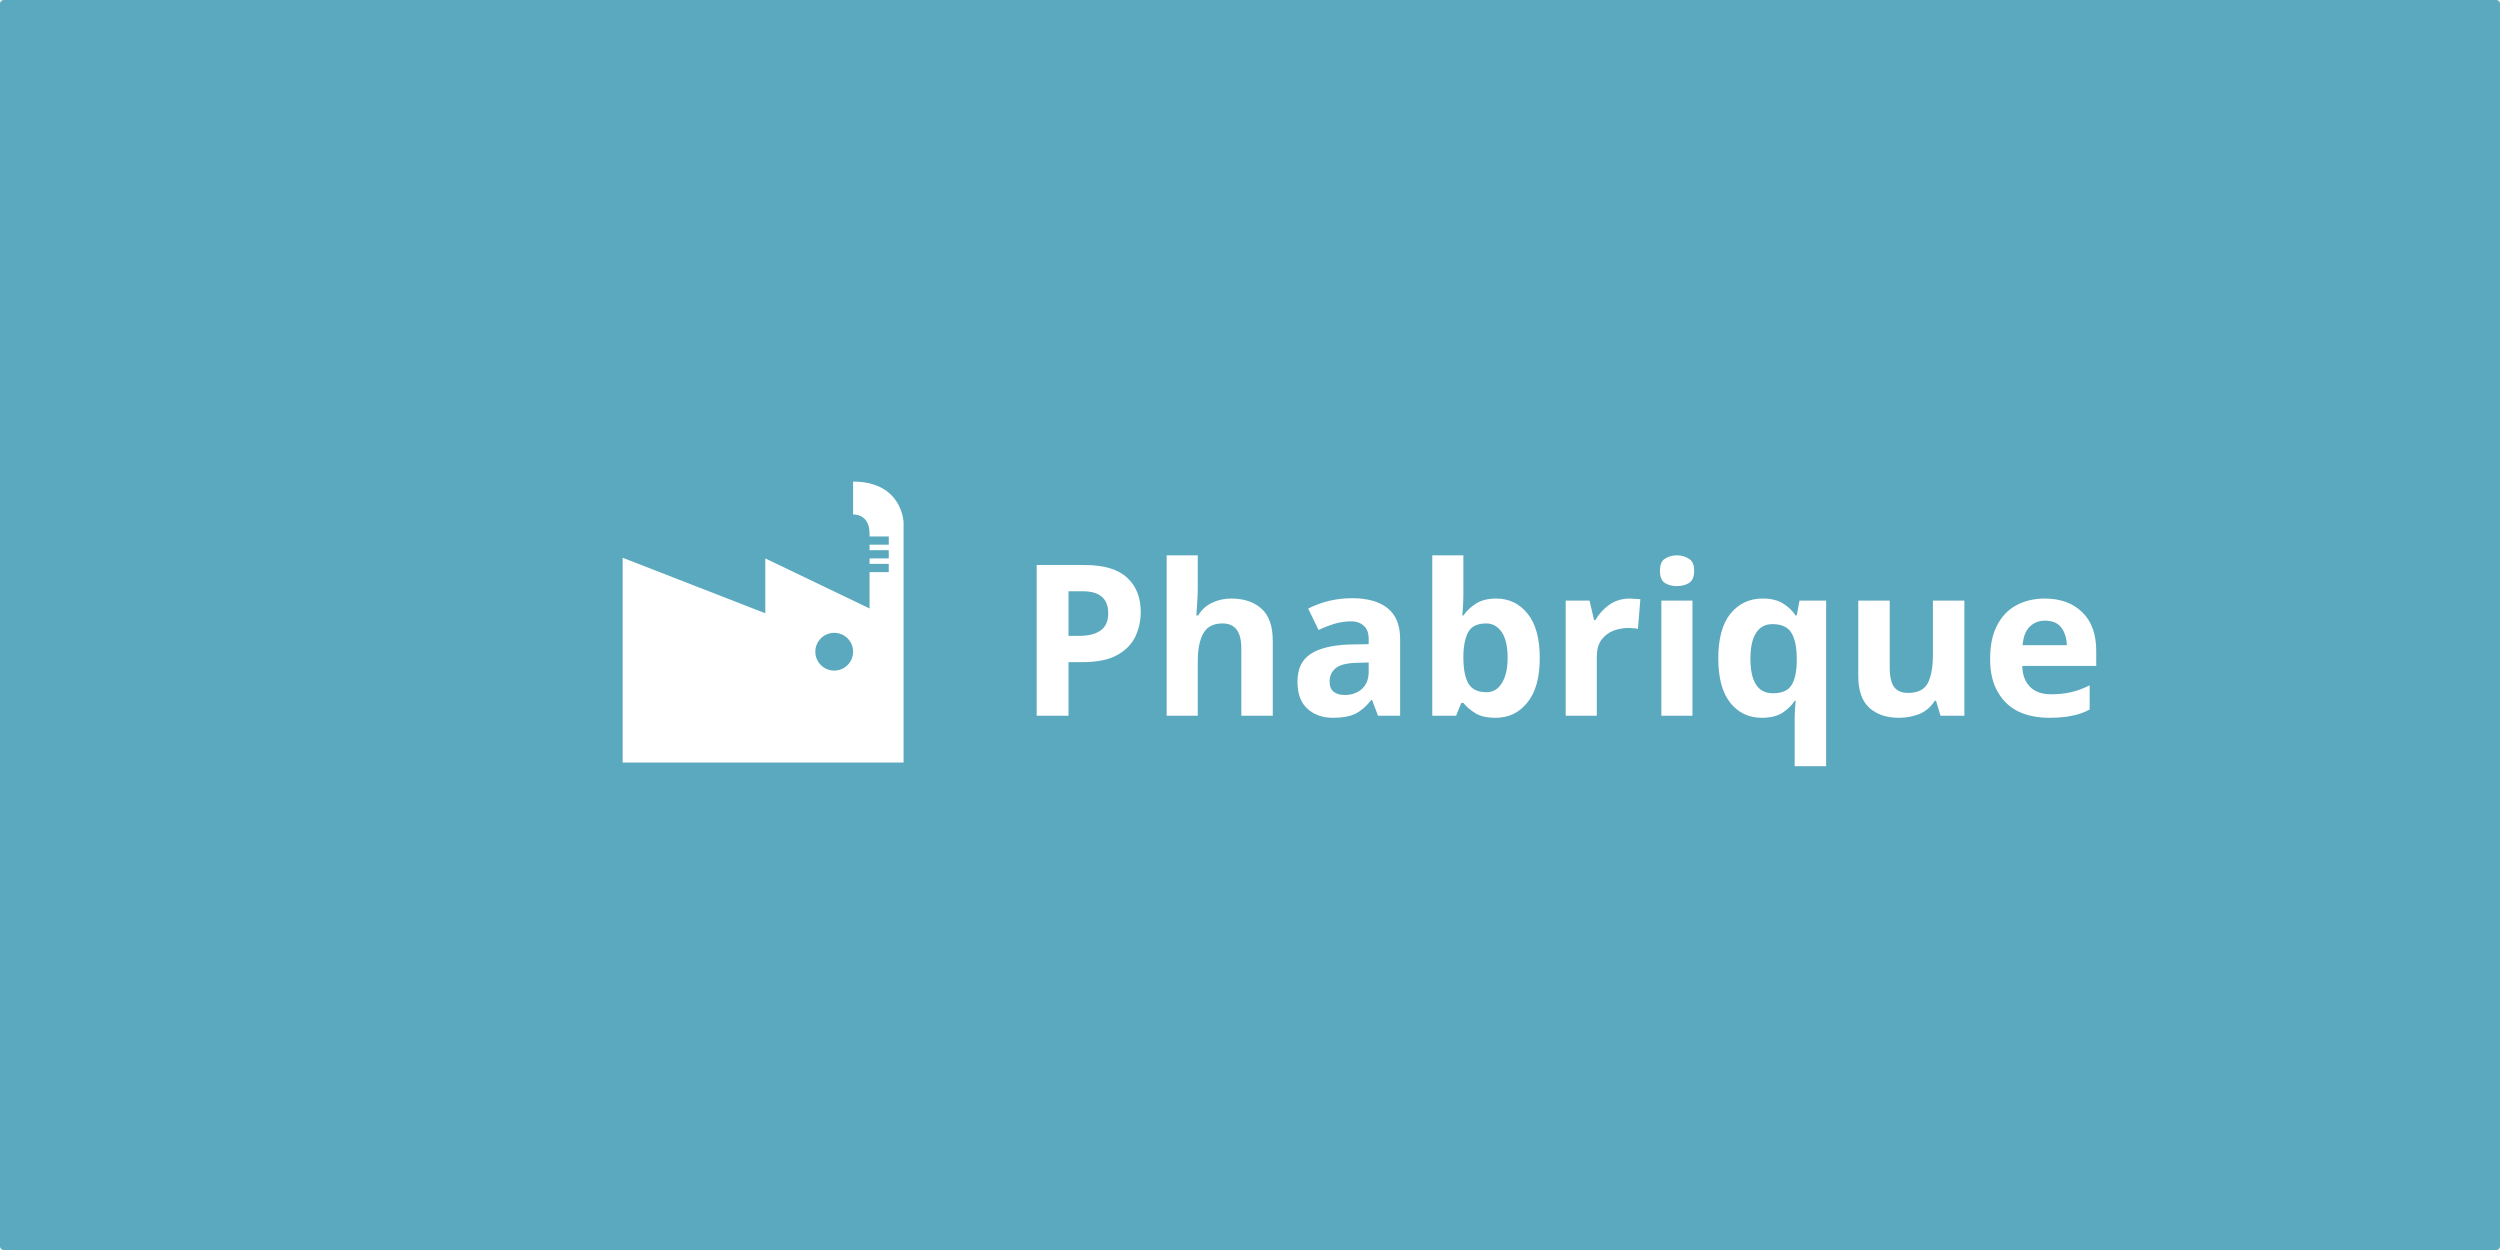
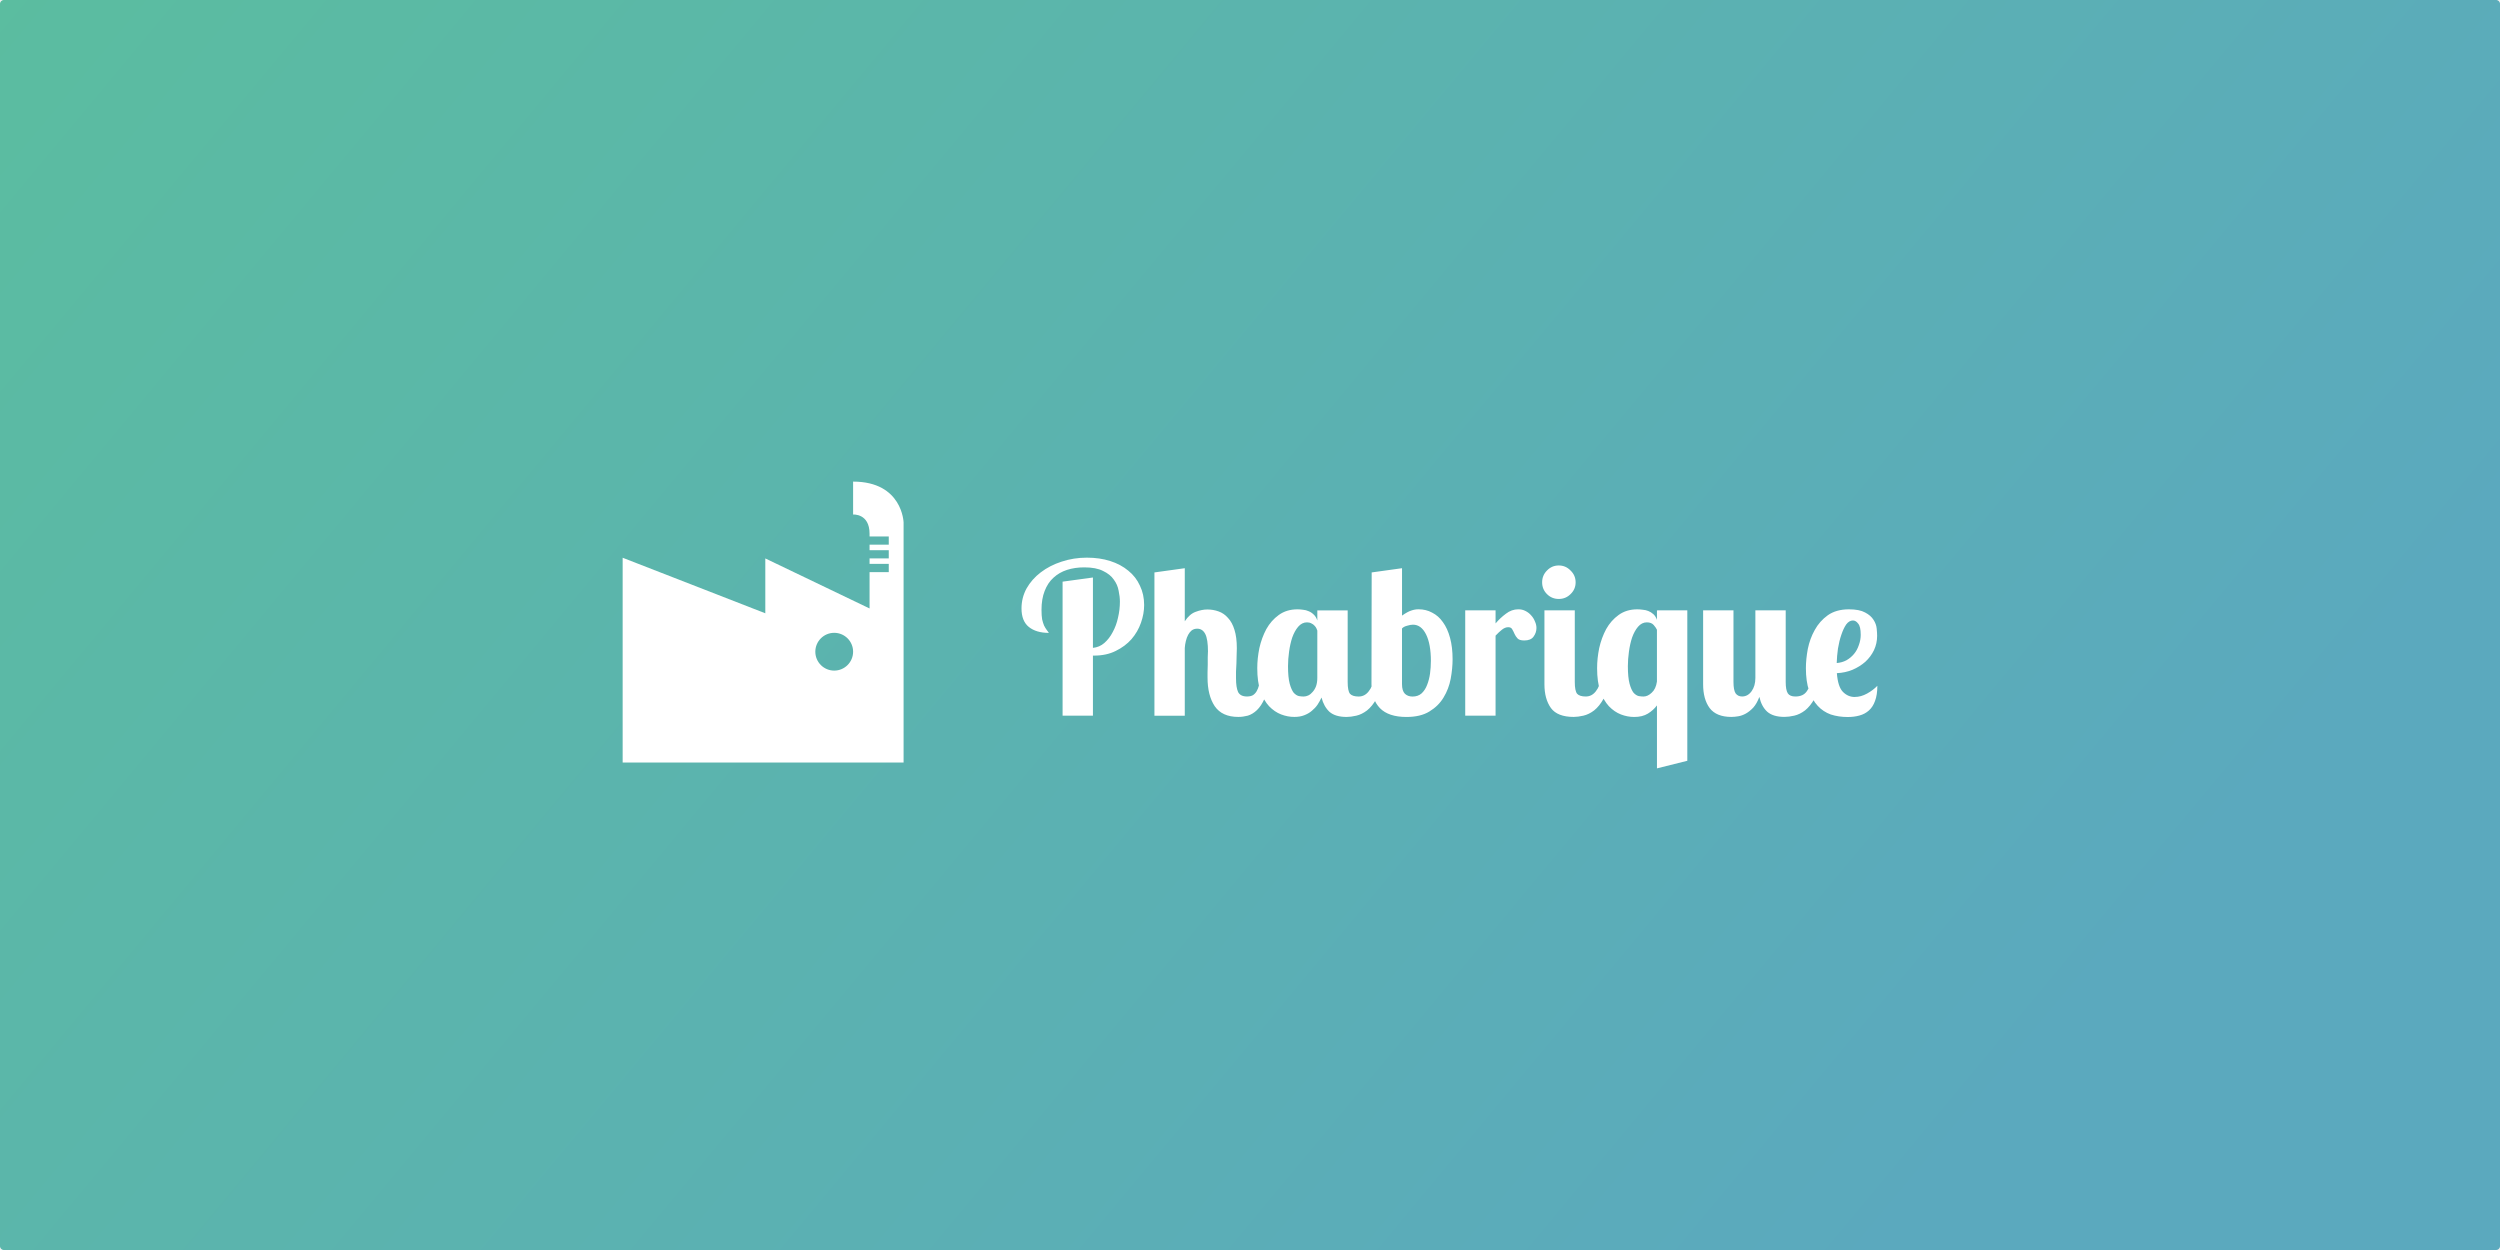
- <svg xmlns="http://www.w3.org/2000/svg" width="1280" height="640" viewBox="0 0 338.667 169.333" version="1.1" id="svg1">
-   <defs id="defs1" />
+ <svg xmlns="http://www.w3.org/2000/svg" xmlns:xlink="http://www.w3.org/1999/xlink" width="1280" height="640" viewBox="0 0 338.667 169.333" version="1.1" id="svg1">
+   <defs id="defs1">
+     <linearGradient id="linearGradient2">
+       <stop style="stop-color:#5ba9be;stop-opacity:1;" offset="0" id="stop2" />
+       <stop style="stop-color:#5bbe9e;stop-opacity:1;" offset="1" id="stop3" />
+     </linearGradient>
+     <linearGradient xlink:href="#linearGradient2" id="linearGradient3" x1="283.915" y1="137.369" x2="32.813" y2="-71.465" gradientUnits="userSpaceOnUse" />
+   </defs>
  <g id="layer1">
-     <rect style="fill:#5ba9be;fill-opacity:1;stroke-width:0.529;stroke-linejoin:round" id="rect1" width="338.667" height="169.333" x="0" y="0" rx="0.528" ry="0.529" />
+     <rect style="fill:url(#linearGradient3);fill-opacity:1;stroke-width:0.529;stroke-linejoin:round" id="rect1" width="338.667" height="169.333" x="0" y="0" rx="0.528" ry="0.529" />
    <g id="g54-2" transform="matrix(2.996582,0,0,2.996582,117.1916,105.1377)" style="display:inline;fill:#ffffff">
      <path id="path2-4" style="fill:#ffffff;fill-rule:nonzero;stroke:none;stroke-width:0.05" d="m -0.542,-13.314 v 1.488 c 0,0 0.744,-0.058 0.744,0.868 v 0.124 H 1.07 v 0.372 H 0.202 v 0.248 H 1.07 v 0.372 H 0.202 v 0.248 H 1.07 V -9.221 H 0.202 V -7.579 L -4.511,-9.841 v 2.48 L -10.96,-9.872 v 9.258 H 1.74 V -5.905 -11.469 c 0,0 -0.05,-1.845 -2.282,-1.845 z m -0.854,6.836 c 0.471,1.41e-5 0.854,0.382 0.854,0.854 1.335e-5,0.471 -0.382,0.854 -0.854,0.854 -0.471,1.34e-5 -0.854,-0.382 -0.854,-0.854 -1.32e-5,-0.471 0.382,-0.854 0.854,-0.854 z" />
-       <text xml:space="preserve" style="font-style:normal;font-variant:normal;font-weight:bold;font-stretch:normal;font-size:9.525px;line-height:1.5;font-family:'Lobster Two';-inkscape-font-specification:'Lobster Two Bold';fill:#ffffff;stroke-width:0.265;stroke-linejoin:round" x="6.899" y="-2.73" id="text45">
-         <tspan id="tspan45" style="font-style:normal;font-variant:normal;font-weight:bold;font-stretch:normal;font-size:9.525px;font-family:'Lobster Two';-inkscape-font-specification:'Lobster Two Bold';fill:#ffffff;stroke-width:0.265" x="6.899" y="-2.73">Phabrique</tspan>
-       </text>
+       <path d="m 10.3,-8.979 v 3.181 q 0.295,-0.029 0.514,-0.219 0.229,-0.2 0.381,-0.495 0.162,-0.295 0.238,-0.648 0.086,-0.362 0.086,-0.724 0,-0.229 -0.057,-0.495 -0.048,-0.276 -0.219,-0.505 -0.162,-0.238 -0.486,-0.391 -0.314,-0.162 -0.848,-0.162 -0.429,0 -0.781,0.114 -0.352,0.114 -0.61,0.352 -0.257,0.229 -0.4,0.6 -0.143,0.362 -0.143,0.857 0,0.257 0.029,0.429 0.038,0.162 0.086,0.276 0.057,0.114 0.114,0.191 0.057,0.076 0.105,0.143 -0.571,0 -0.905,-0.267 -0.333,-0.267 -0.333,-0.838 0,-0.486 0.229,-0.905 0.238,-0.419 0.638,-0.724 0.41,-0.314 0.943,-0.486 0.543,-0.181 1.143,-0.181 0.581,0 1.057,0.152 0.476,0.152 0.819,0.438 0.343,0.276 0.524,0.676 0.191,0.391 0.191,0.876 0,0.391 -0.143,0.8 -0.143,0.41 -0.429,0.743 -0.286,0.324 -0.714,0.533 -0.419,0.21 -0.981,0.21 h -0.048 v 2.715 H 8.928 v -6.058 z m 5.201,3.362 q 0,-0.572 -0.124,-0.81 -0.124,-0.238 -0.362,-0.238 -0.143,0 -0.248,0.076 -0.095,0.076 -0.162,0.2 -0.067,0.124 -0.105,0.286 -0.038,0.152 -0.048,0.314 v 3.058 h -1.372 v -6.477 l 1.372,-0.191 v 2.4 q 0.219,-0.333 0.495,-0.429 0.276,-0.105 0.524,-0.105 0.267,0 0.505,0.086 0.248,0.086 0.429,0.295 0.191,0.2 0.295,0.543 0.105,0.333 0.105,0.829 0,0.124 -0.009,0.314 0,0.181 -0.009,0.371 -0.009,0.191 -0.019,0.371 0,0.181 0,0.305 0,0.41 0.095,0.619 0.105,0.2 0.4,0.2 0.162,0 0.267,-0.057 0.105,-0.067 0.171,-0.181 0.067,-0.114 0.105,-0.267 0.048,-0.152 0.086,-0.333 h 0.4 q -0.076,0.572 -0.229,0.924 -0.152,0.343 -0.352,0.533 -0.191,0.181 -0.41,0.248 -0.219,0.057 -0.429,0.057 -0.733,0 -1.067,-0.486 -0.324,-0.486 -0.324,-1.295 0,-0.086 0,-0.238 0.009,-0.162 0.009,-0.333 0,-0.171 0,-0.333 0.009,-0.162 0.009,-0.257 z m 6.315,-1.876 v 3.238 q 0,0.4 0.105,0.533 0.114,0.124 0.391,0.124 0.276,0 0.457,-0.238 0.191,-0.238 0.219,-0.6 h 0.4 q -0.076,0.581 -0.267,0.933 -0.191,0.343 -0.429,0.533 -0.238,0.181 -0.486,0.238 -0.248,0.057 -0.438,0.057 -0.505,0 -0.772,-0.229 -0.257,-0.238 -0.362,-0.648 -0.076,0.162 -0.181,0.324 -0.105,0.152 -0.257,0.276 -0.143,0.124 -0.343,0.2 -0.191,0.076 -0.448,0.076 -0.305,0 -0.6,-0.114 -0.295,-0.114 -0.543,-0.371 -0.238,-0.257 -0.391,-0.676 Q 17.729,-4.264 17.729,-4.883 q 0,-0.438 0.095,-0.905 0.105,-0.467 0.314,-0.857 0.219,-0.391 0.562,-0.638 0.352,-0.257 0.848,-0.257 0.114,0 0.248,0.019 0.133,0.01 0.257,0.067 0.124,0.048 0.229,0.152 0.105,0.095 0.162,0.267 v -0.457 z m -1.372,0.914 q -0.009,-0.038 -0.038,-0.095 -0.029,-0.067 -0.086,-0.124 -0.057,-0.067 -0.143,-0.105 -0.086,-0.048 -0.2,-0.048 -0.229,0 -0.4,0.2 -0.162,0.191 -0.267,0.486 -0.095,0.286 -0.143,0.638 -0.048,0.343 -0.048,0.657 0,0.505 0.076,0.791 0.076,0.276 0.181,0.41 0.114,0.124 0.238,0.152 0.124,0.019 0.21,0.019 0.105,0 0.21,-0.048 0.114,-0.057 0.2,-0.162 0.095,-0.105 0.152,-0.257 0.057,-0.162 0.057,-0.371 z m 2.457,-2.629 1.372,-0.191 v 2.143 q 0.257,-0.181 0.419,-0.229 0.162,-0.057 0.324,-0.057 0.343,0 0.619,0.152 0.286,0.143 0.486,0.429 0.21,0.286 0.324,0.714 0.114,0.419 0.114,0.962 0,0.419 -0.086,0.886 -0.086,0.457 -0.324,0.848 -0.229,0.381 -0.638,0.629 -0.4,0.248 -1.038,0.248 -0.81,0 -1.2,-0.4 -0.381,-0.4 -0.381,-1.076 z m 2.677,4.01 q 0,-0.772 -0.219,-1.21 -0.219,-0.438 -0.591,-0.438 -0.114,0 -0.267,0.048 -0.152,0.038 -0.229,0.124 v 2.515 q 0,0.305 0.133,0.438 0.133,0.124 0.343,0.124 0.248,0 0.41,-0.143 0.162,-0.152 0.248,-0.381 0.095,-0.238 0.133,-0.514 0.038,-0.286 0.038,-0.562 z m 2.924,-2.296 v 0.591 q 0.21,-0.248 0.467,-0.438 0.257,-0.2 0.562,-0.2 0.181,0 0.324,0.076 0.152,0.076 0.257,0.2 0.114,0.124 0.171,0.276 0.067,0.143 0.067,0.295 0,0.21 -0.133,0.391 -0.124,0.171 -0.419,0.171 -0.219,0 -0.305,-0.095 -0.086,-0.095 -0.133,-0.2 -0.048,-0.114 -0.105,-0.21 -0.048,-0.095 -0.181,-0.095 -0.143,0 -0.286,0.114 -0.133,0.105 -0.286,0.267 v 3.619 h -1.372 v -4.762 z m 3.581,0 v 3.238 q 0,0.4 0.105,0.533 0.114,0.124 0.391,0.124 0.276,0 0.457,-0.238 0.191,-0.238 0.219,-0.6 h 0.4 q -0.076,0.581 -0.267,0.933 -0.191,0.343 -0.429,0.533 -0.238,0.181 -0.486,0.238 -0.248,0.057 -0.438,0.057 -0.733,0 -1.029,-0.4 -0.295,-0.41 -0.295,-1.076 v -3.343 z m -1.476,-1.267 q 0,-0.314 0.219,-0.533 0.219,-0.229 0.533,-0.229 0.314,0 0.533,0.229 0.229,0.219 0.229,0.533 0,0.314 -0.229,0.533 -0.219,0.219 -0.533,0.219 -0.314,0 -0.533,-0.219 -0.219,-0.219 -0.219,-0.533 z m 6.563,1.267 v 6.801 l -1.372,0.343 V -3.197 q -0.162,0.219 -0.41,0.371 -0.248,0.152 -0.619,0.152 -0.305,0 -0.6,-0.114 -0.295,-0.114 -0.543,-0.371 -0.238,-0.257 -0.391,-0.676 -0.143,-0.429 -0.143,-1.048 0,-0.438 0.095,-0.905 0.105,-0.467 0.314,-0.857 0.219,-0.391 0.562,-0.638 0.352,-0.257 0.848,-0.257 0.114,0 0.248,0.019 0.133,0.01 0.248,0.057 0.124,0.048 0.229,0.143 0.105,0.095 0.162,0.257 v -0.429 z m -1.829,0.543 q -0.229,0 -0.4,0.2 -0.162,0.191 -0.267,0.486 -0.095,0.286 -0.143,0.638 -0.048,0.343 -0.048,0.657 0,0.505 0.076,0.791 0.076,0.276 0.181,0.41 0.114,0.124 0.238,0.152 0.124,0.019 0.21,0.019 0.191,0 0.371,-0.171 0.191,-0.171 0.238,-0.505 v -2.343 q -0.038,-0.086 -0.143,-0.21 -0.105,-0.124 -0.314,-0.124 z m 6.277,-0.543 v 3.238 q 0,0.362 0.095,0.514 0.095,0.143 0.343,0.143 0.362,0 0.524,-0.248 0.171,-0.248 0.21,-0.591 h 0.4 q -0.076,0.581 -0.267,0.933 -0.191,0.343 -0.429,0.533 -0.238,0.181 -0.486,0.238 -0.248,0.057 -0.448,0.057 -0.514,0 -0.781,-0.238 -0.257,-0.238 -0.352,-0.667 -0.114,0.305 -0.276,0.486 -0.162,0.171 -0.333,0.267 -0.171,0.095 -0.343,0.124 -0.171,0.029 -0.314,0.029 -0.676,0 -0.981,-0.4 -0.295,-0.4 -0.295,-1.076 v -3.343 h 1.372 v 3.238 q 0,0.362 0.095,0.514 0.105,0.143 0.295,0.143 0.257,0 0.429,-0.238 0.171,-0.238 0.171,-0.6 v -3.058 z m 3.124,3.915 q 0.276,0 0.552,-0.152 0.276,-0.152 0.467,-0.352 0,0.41 -0.105,0.686 -0.095,0.267 -0.276,0.429 -0.181,0.162 -0.429,0.229 -0.238,0.067 -0.533,0.067 -0.41,0 -0.762,-0.114 -0.343,-0.124 -0.591,-0.391 -0.248,-0.267 -0.391,-0.686 -0.143,-0.419 -0.143,-1.019 0,-0.4 0.086,-0.867 0.095,-0.467 0.314,-0.857 0.219,-0.4 0.591,-0.667 0.381,-0.267 0.953,-0.267 0.476,0 0.733,0.143 0.257,0.133 0.381,0.333 0.124,0.19 0.143,0.4 0.019,0.2 0.019,0.324 0,0.343 -0.143,0.648 -0.143,0.295 -0.391,0.524 -0.248,0.219 -0.581,0.362 -0.324,0.133 -0.705,0.152 0.048,0.619 0.276,0.848 0.229,0.229 0.533,0.229 z m 0.267,-2.819 q 0,-0.362 -0.114,-0.495 -0.105,-0.143 -0.238,-0.143 -0.171,0 -0.305,0.181 -0.124,0.181 -0.219,0.467 -0.095,0.276 -0.152,0.619 -0.048,0.343 -0.057,0.657 0.238,-0.019 0.438,-0.124 0.2,-0.114 0.343,-0.286 0.143,-0.171 0.219,-0.4 0.086,-0.229 0.086,-0.476 z" id="text45" style="font-weight:bold;font-size:9.525px;line-height:1.5;font-family:'Lobster Two';-inkscape-font-specification:'Lobster Two Bold';stroke-width:0.265;stroke-linejoin:round" aria-label="Phabrique" />
    </g>
  </g>
</svg>
